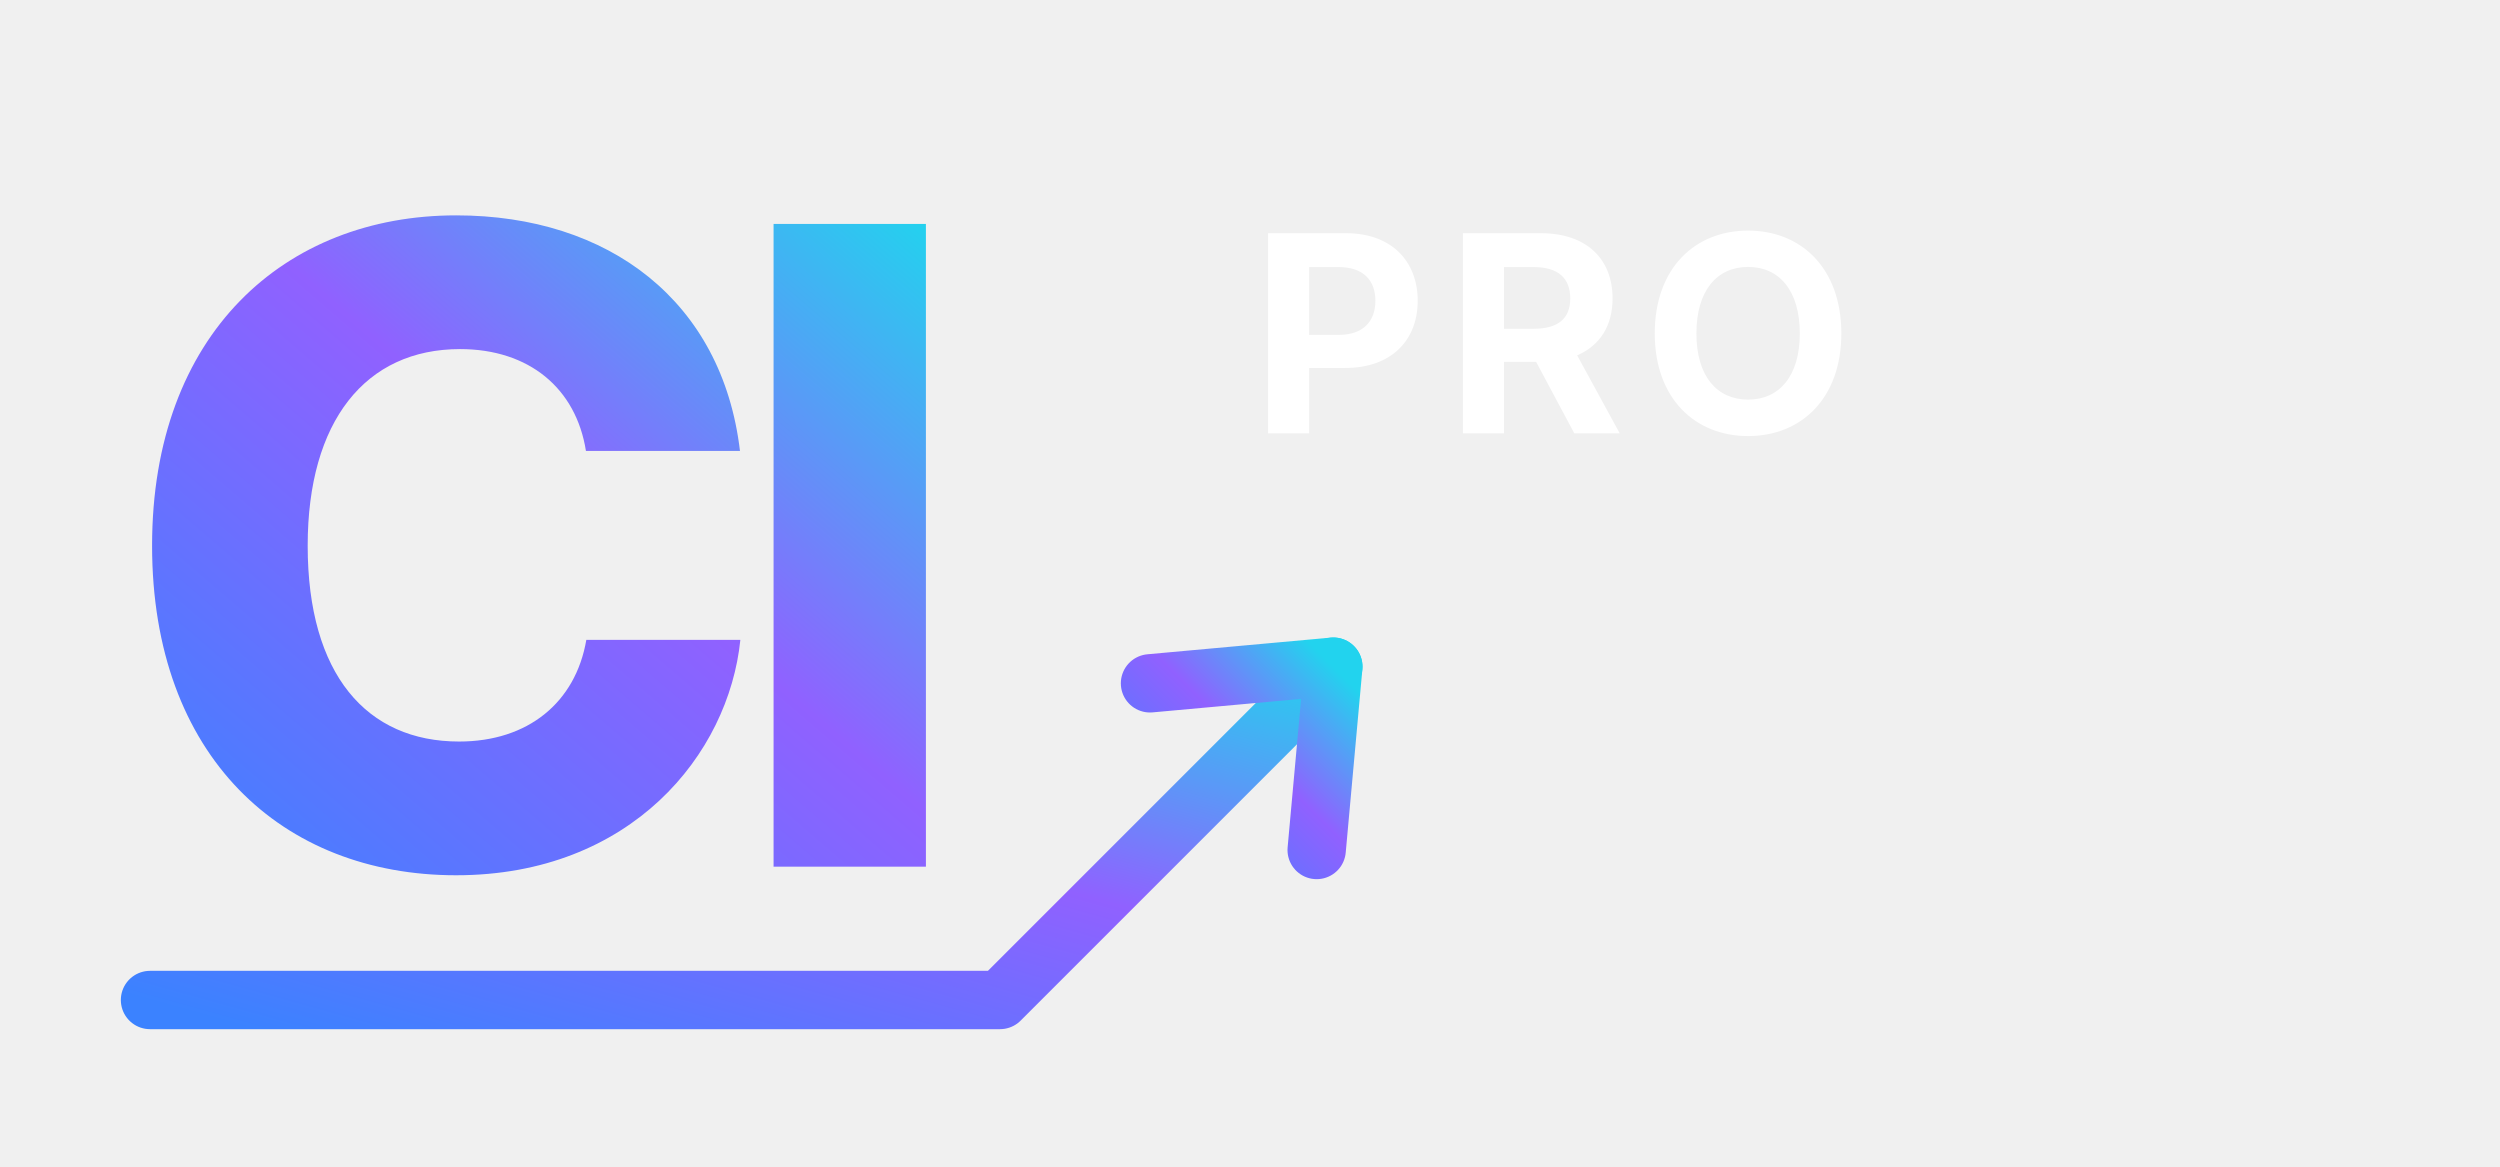
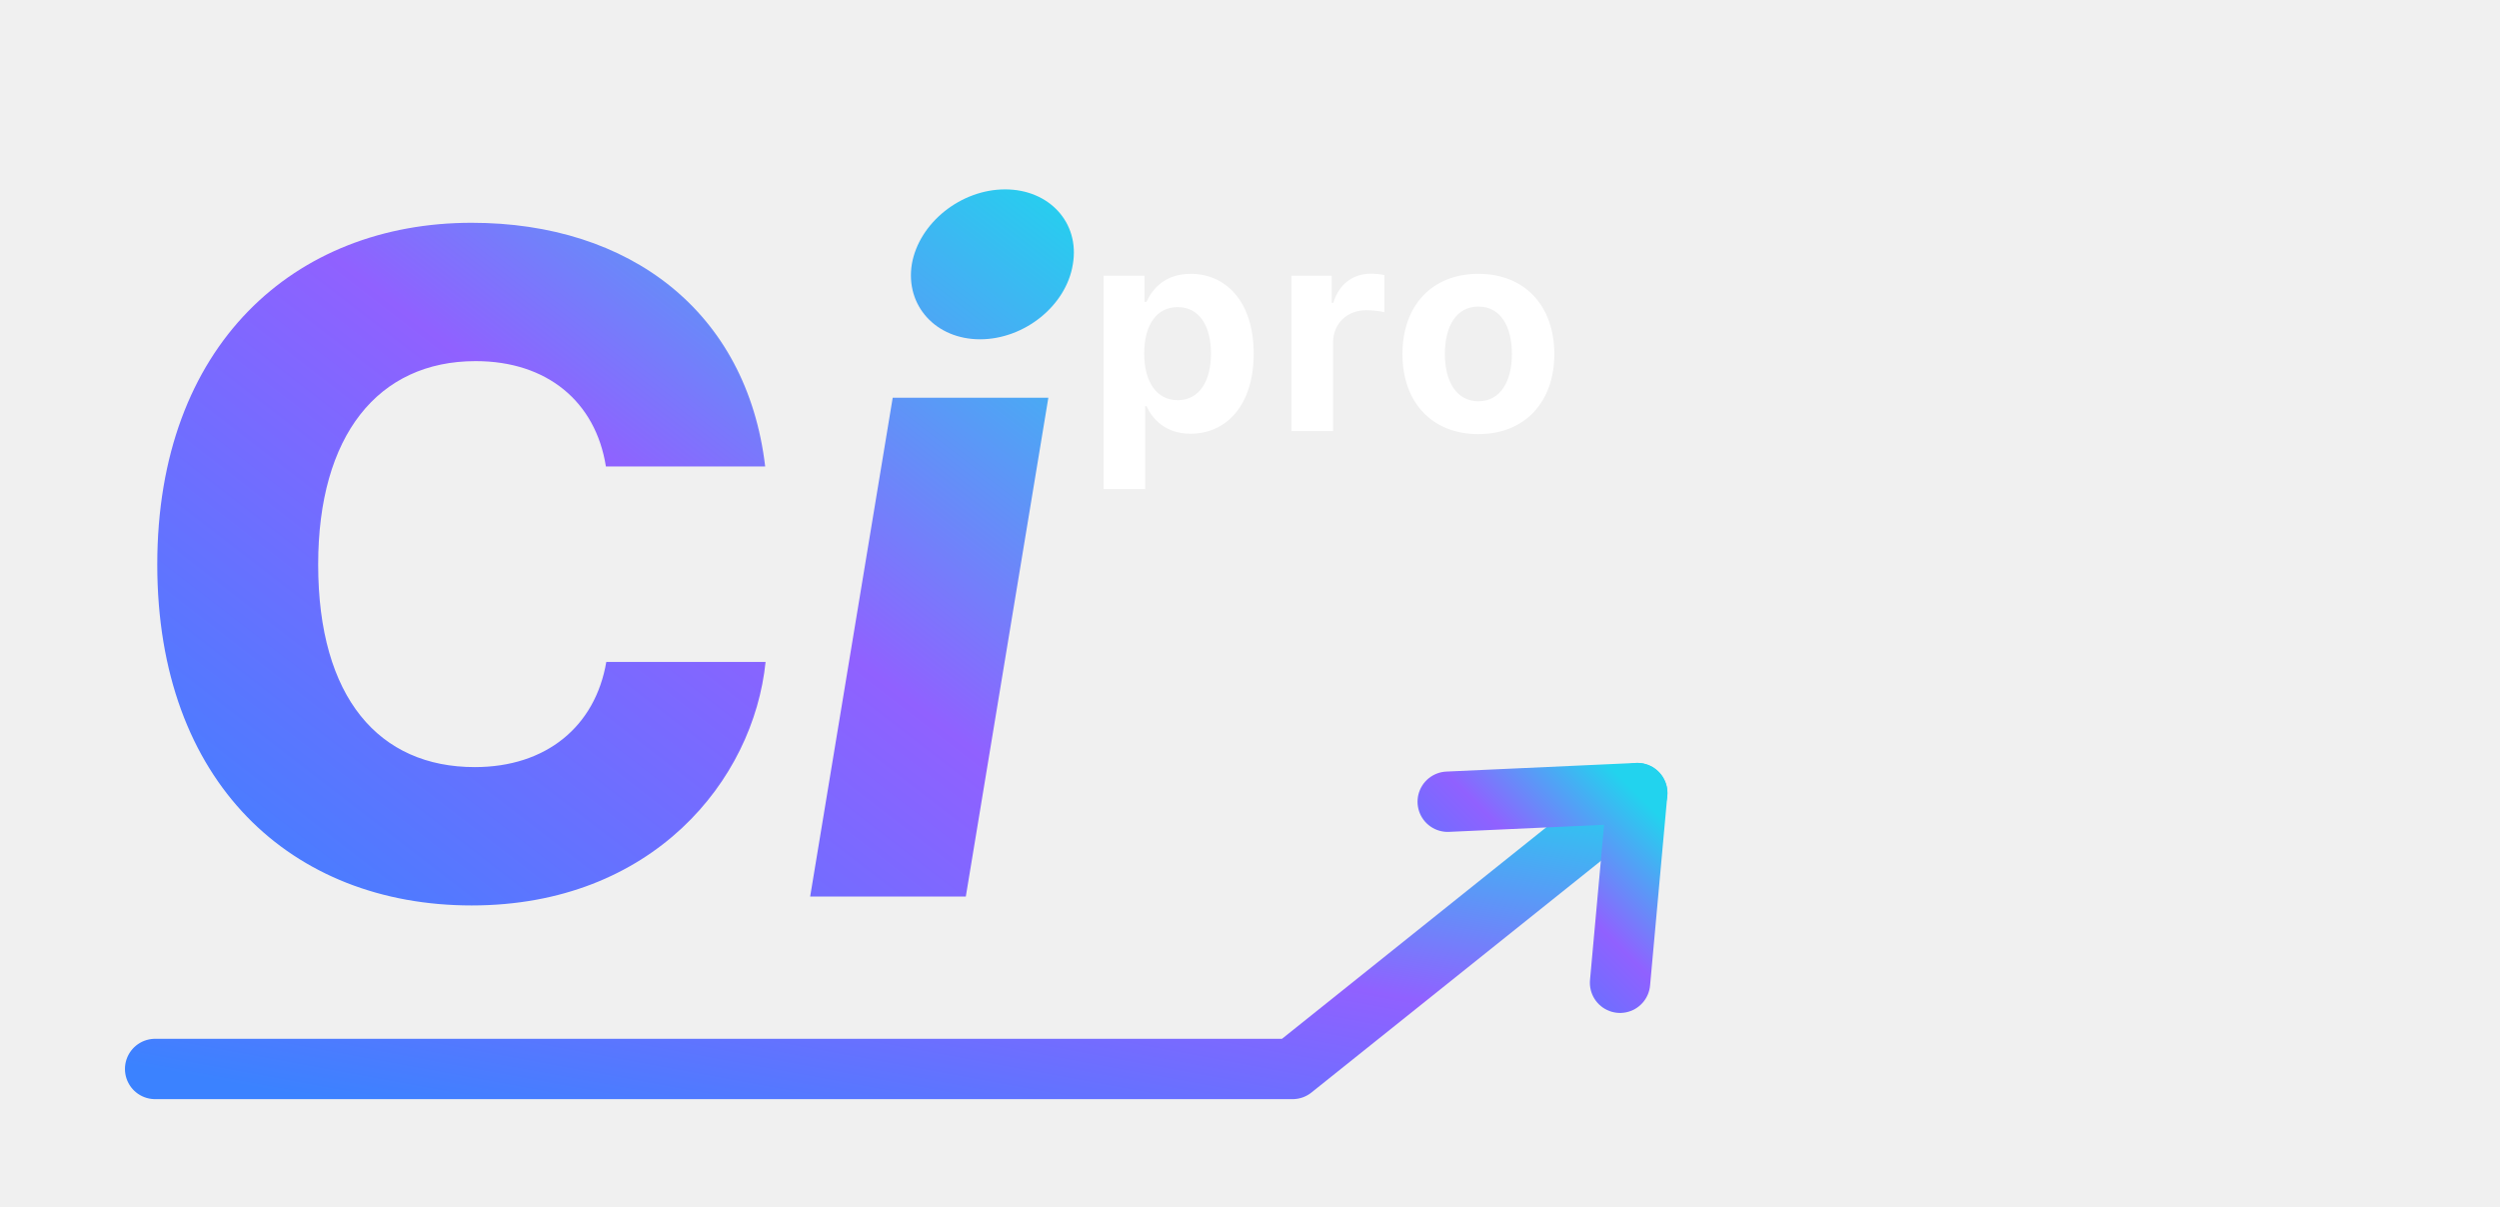
- <svg xmlns="http://www.w3.org/2000/svg" viewBox="0 0 300 140" role="img" aria-label="CIpro — CI Business Solutions and Analytics" style="color:#ffffff">
+ <svg xmlns="http://www.w3.org/2000/svg" viewBox="0 0 290 140" role="img" aria-label="Cipro — CI Business Solutions and Analytics" style="color:#ffffff">
  <defs>
    <linearGradient id="ciGradL" x1="0%" y1="100%" x2="100%" y2="0%">
      <stop offset="0%" stop-color="#3b82ff" />
      <stop offset="55%" stop-color="#9061ff" />
      <stop offset="100%" stop-color="#22d3ee" />
    </linearGradient>
  </defs>
  <g font-family="Inter, 'Segoe UI', system-ui, -apple-system, Arial, sans-serif">
-     <text x="14" y="104" font-size="106" font-weight="800" letter-spacing="-6" fill="url(#ciGradL)">CI</text>
-     <text x="150" y="52" font-size="33" font-weight="700" letter-spacing="2" fill="#ffffff">PRO</text>
+     <text x="14" y="104" font-size="106" font-weight="800" letter-spacing="-4" fill="url(#ciGradL)">C<tspan font-style="italic">i</tspan>
+     </text>
+     <text x="126" y="50" font-size="33" font-weight="700" letter-spacing="1" fill="#ffffff">pro</text>
  </g>
  <g stroke="url(#ciGradL)" stroke-width="7" stroke-linecap="round" stroke-linejoin="round" fill="none">
-     <path d="M18 120 H120 L160 80" />
-     <path d="M160 80 L138 82 M160 80 L158 102" />
+     <path d="M18 124 H150 L190 92" />
+     <path d="M190 92 L168 93 M190 92 L188 114" />
  </g>
</svg>
